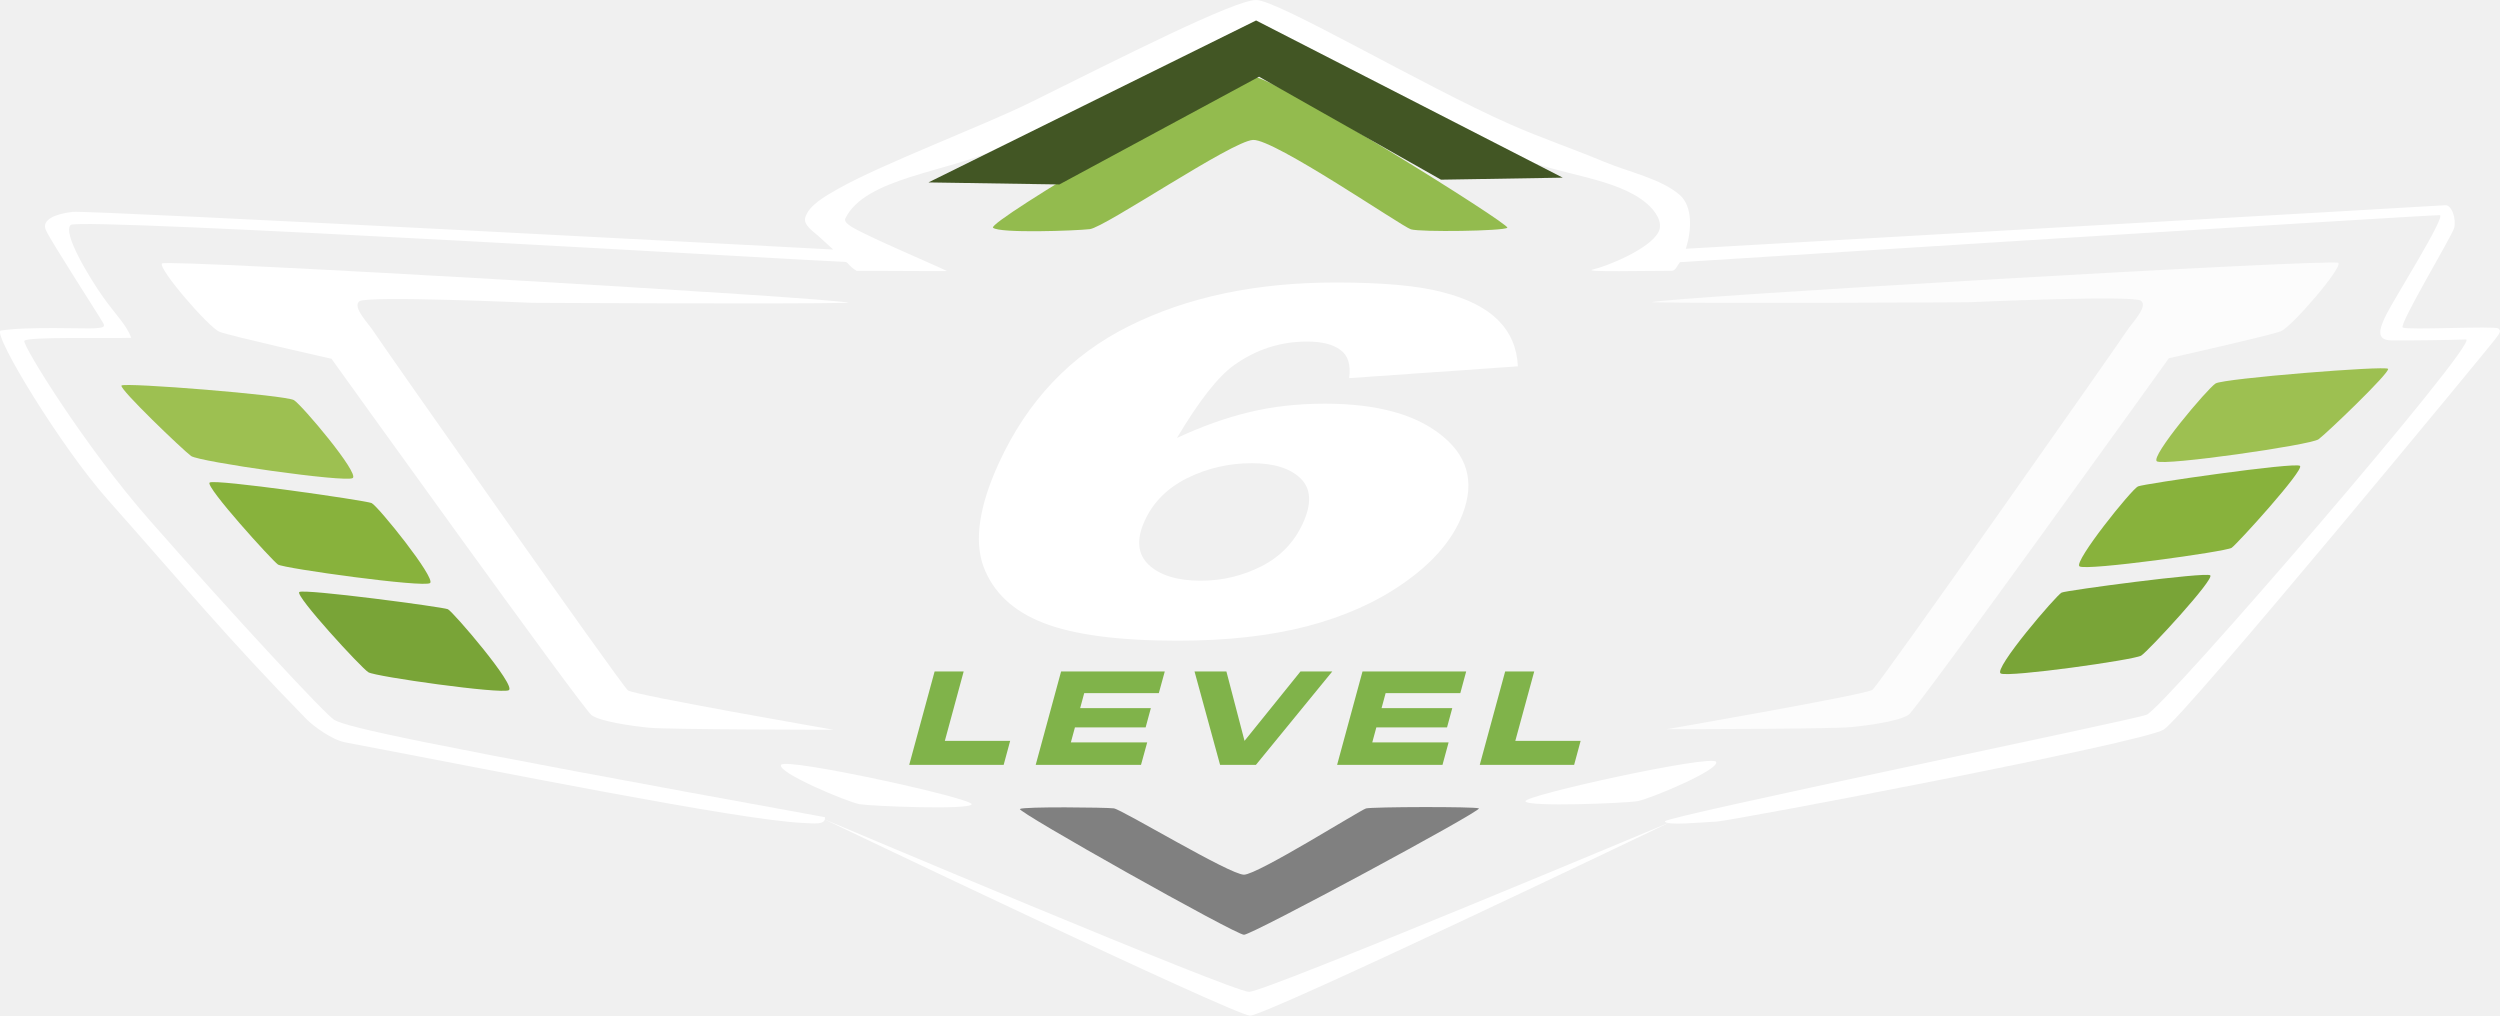
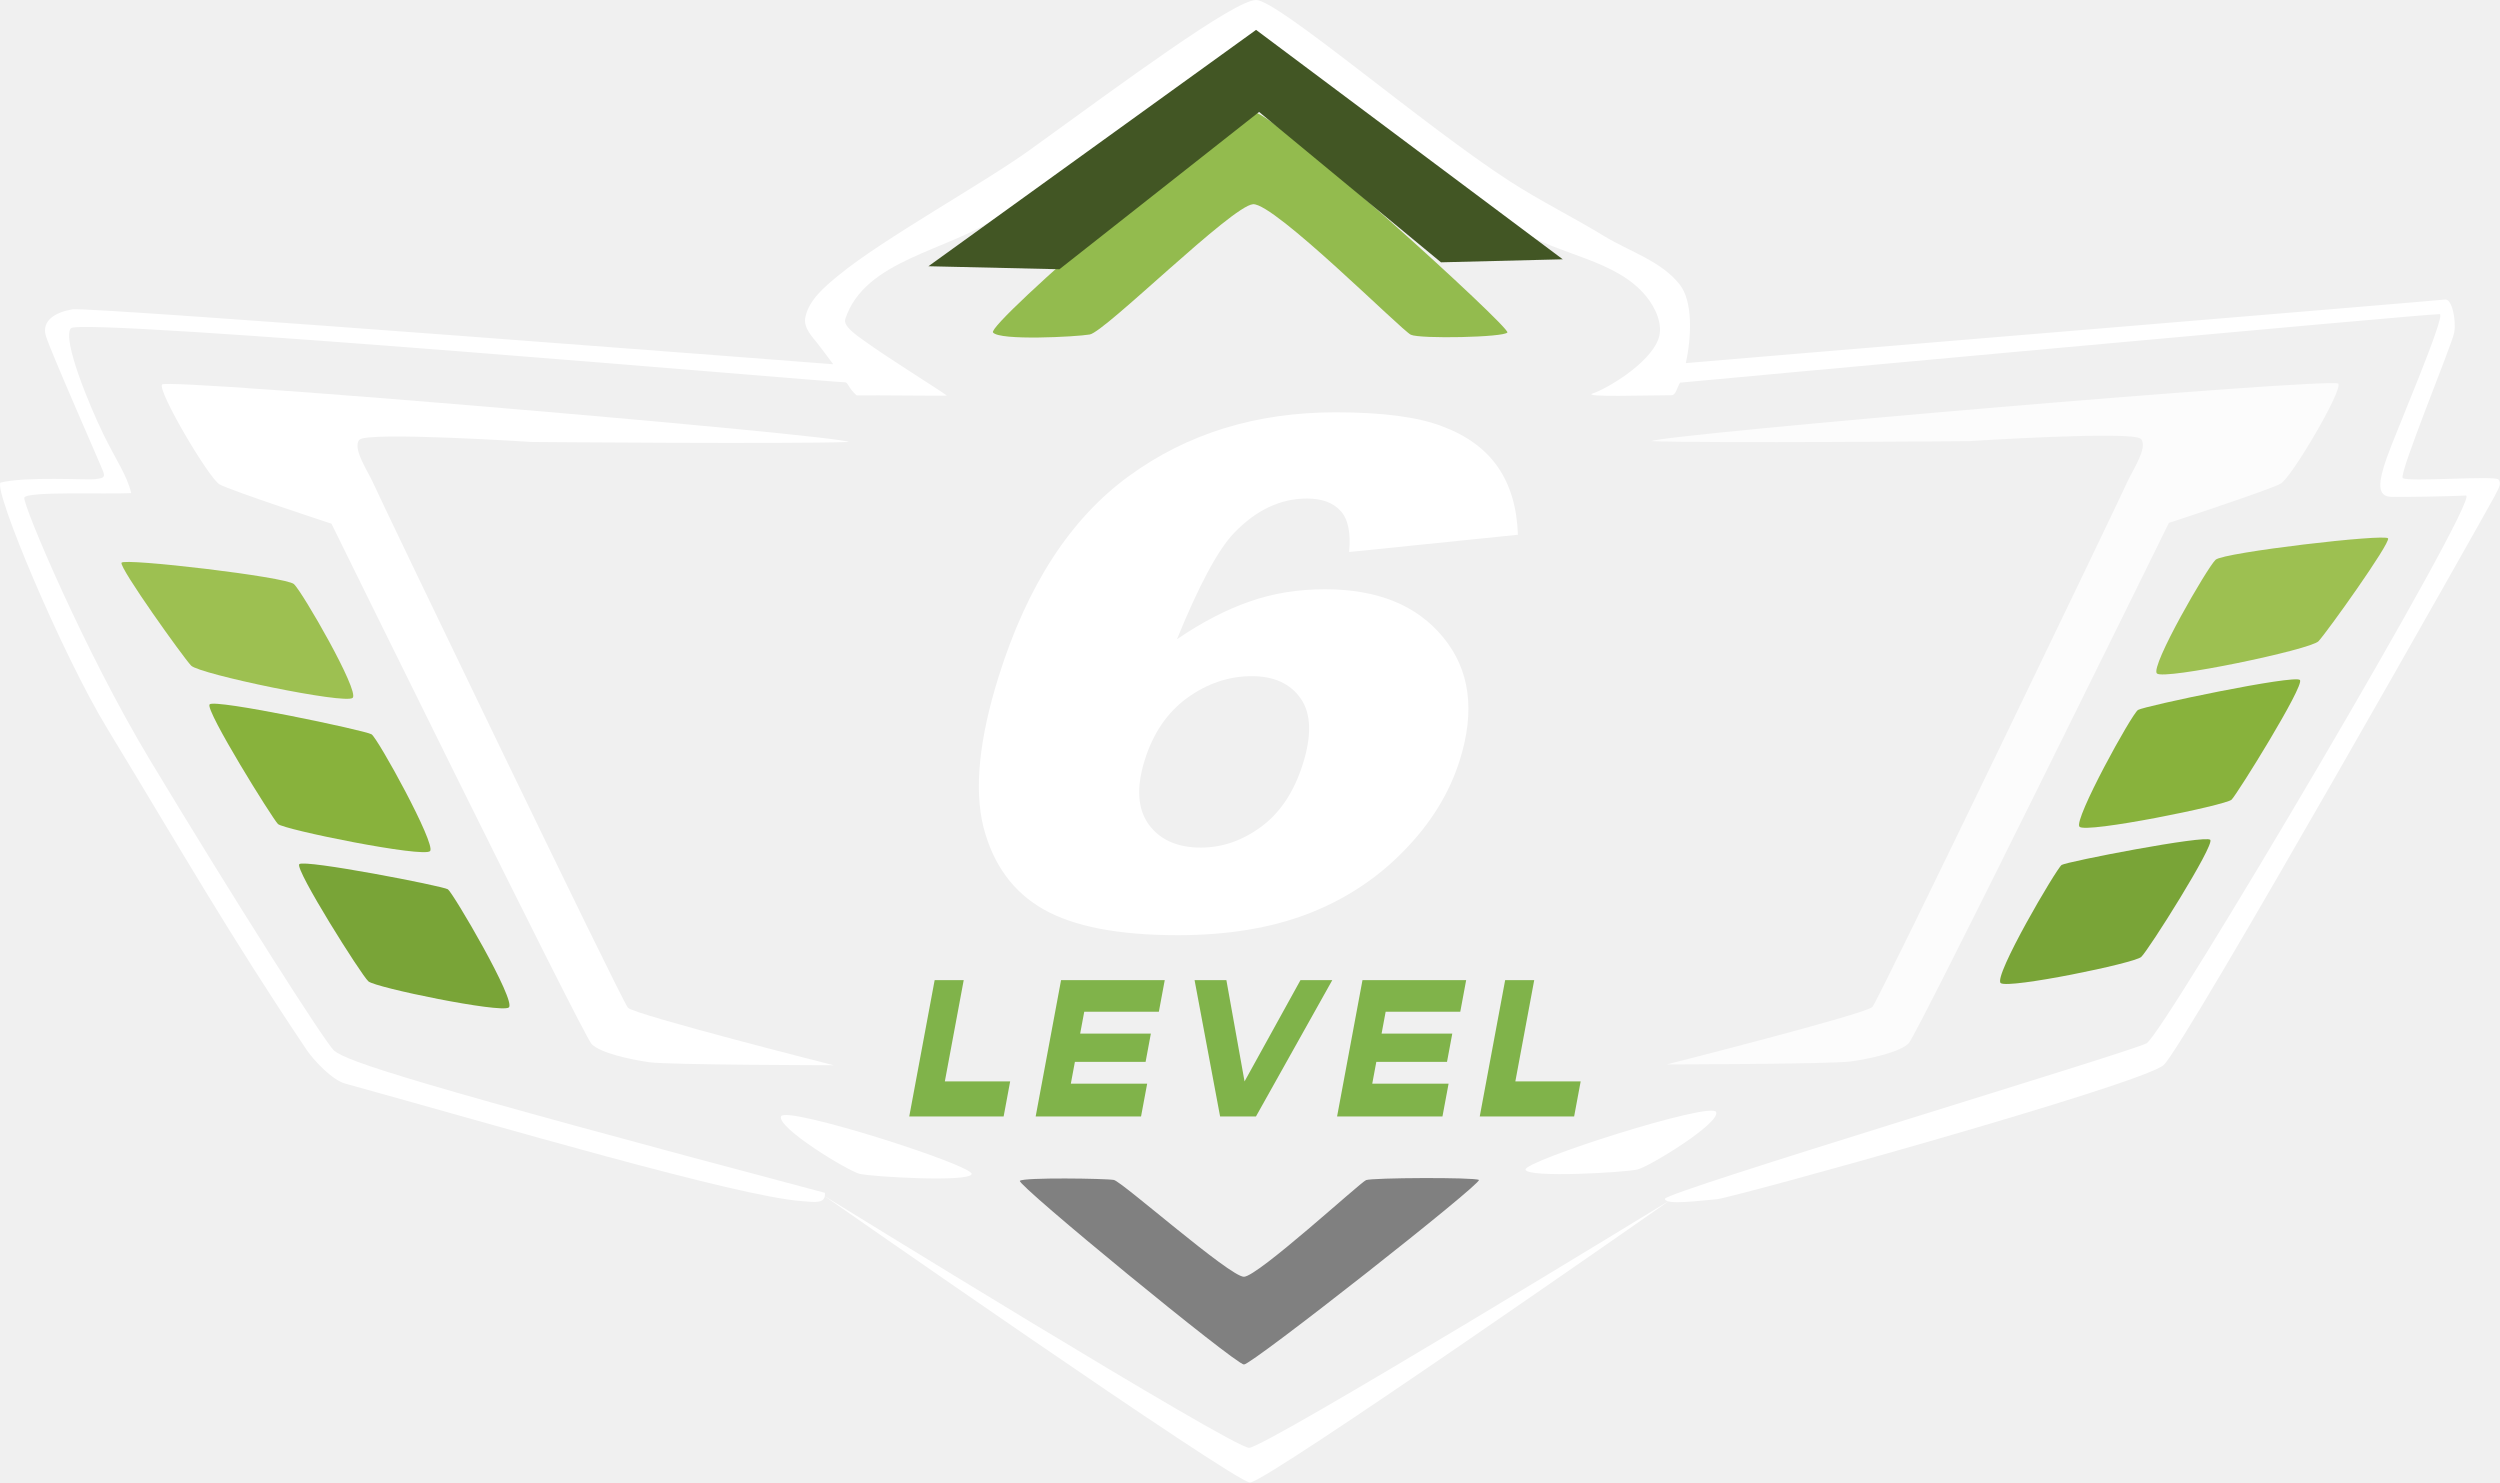
- <svg xmlns="http://www.w3.org/2000/svg" version="1.1" id="Layer_1" x="0px" y="0px" width="32px" height="13px" viewBox="0 0 32 13" enable-background="new 0 0 32 13" xml:space="preserve">
-   <path fill="#808080" d="M13.055,10.355C13.009,10.387 15.818,11.966 15.923,11.965C16.028,11.965 18.985,10.371 18.93,10.347C18.875,10.323 17.561,10.327 17.485,10.348C17.41,10.37 16.101,11.194 15.923,11.196C15.744,11.198 14.359,10.36 14.257,10.347C14.155,10.334 13.101,10.323 13.055,10.355Z" />
-   <path fill="#FFFFFF" d="M21.31,10.513C21.32,10.572 21.785,10.525 21.974,10.516C22.162,10.507 27.424,9.508 27.695,9.339C27.967,9.17 31.869,4.436 31.931,4.351C31.994,4.267 32.02,4.241 31.98,4.205C31.94,4.168 30.807,4.229 30.755,4.192C30.703,4.155 31.384,3.025 31.413,2.918C31.443,2.812 31.386,2.618 31.297,2.627C31.208,2.636 21.73,3.173 21.579,3.184C21.654,2.947 21.669,2.641 21.499,2.494C21.262,2.288 20.858,2.206 20.531,2.07C20.136,1.905 19.72,1.764 19.331,1.592C18.211,1.097 16.356,-0 16.078,0C15.799,0.001 14.364,0.73 13.188,1.312C12.589,1.608 11.304,2.093 10.733,2.414C10.556,2.514 10.35,2.631 10.307,2.786C10.282,2.877 10.403,2.958 10.468,3.015C10.533,3.072 10.665,3.194 10.665,3.194C10.665,3.194 1.146,2.688 0.929,2.712C0.712,2.737 0.528,2.811 0.587,2.945C0.645,3.079 1.297,4.087 1.323,4.139C1.349,4.191 1.312,4.193 1.216,4.202C1.121,4.211 0.338,4.176 0.006,4.232C-0.082,4.303 0.782,5.722 1.374,6.39C2.325,7.461 2.92,8.181 3.924,9.206C4.012,9.295 4.249,9.47 4.418,9.502C6.388,9.875 9.447,10.494 10.269,10.533C10.419,10.54 10.572,10.563 10.559,10.46C5.227,9.491 4.454,9.31 4.279,9.215C4.175,9.158 2.989,7.881 1.918,6.662C1.078,5.707 0.29,4.423 0.311,4.364C0.332,4.306 1.365,4.335 1.679,4.324C1.623,4.163 1.49,4.042 1.318,3.8C1.147,3.558 0.793,2.978 0.906,2.879C1.02,2.779 10.66,3.354 10.813,3.352C10.858,3.352 10.854,3.4 10.965,3.467C11.218,3.465 12.128,3.473 12.12,3.469C11.991,3.404 11.382,3.146 11.082,2.998C10.971,2.943 10.789,2.862 10.82,2.797C11.07,2.276 12.135,2.201 12.747,1.91C13.872,1.376 16.078,0.266 16.078,0.266C16.078,0.266 18.257,1.499 19.447,2.016C19.963,2.241 20.687,2.275 21.073,2.6C21.192,2.7 21.292,2.85 21.228,2.971C21.111,3.193 20.557,3.412 20.391,3.449C20.224,3.486 21.105,3.465 21.398,3.466C21.448,3.466 21.466,3.401 21.504,3.356C21.607,3.348 31.144,2.747 31.229,2.754C31.314,2.761 30.656,3.807 30.549,4.018C30.441,4.229 30.422,4.354 30.609,4.357C30.796,4.36 31.353,4.353 31.564,4.345C31.775,4.338 27.693,9.069 27.476,9.149C27.259,9.228 21.301,10.454 21.311,10.513ZM10.549,10.486C10.549,10.486 15.798,12.996 16,13C16.202,13.004 21.373,10.526 21.373,10.526C21.373,10.526 16.201,12.694 15.989,12.696C15.777,12.698 10.549,10.486 10.549,10.486Z" />
-   <path fill="#FCFCFC" d="M21.334,9.334C21.334,9.334 23.451,9.332 23.696,9.307C23.94,9.283 24.319,9.227 24.431,9.148C24.544,9.07 27.762,4.585 27.762,4.585C27.762,4.585 29.058,4.294 29.195,4.24C29.332,4.186 29.988,3.424 29.931,3.365C29.873,3.306 21.247,3.81 21.14,3.869C21.875,3.887 25.196,3.869 25.196,3.869C25.196,3.869 27.305,3.775 27.404,3.849C27.503,3.922 27.281,4.141 27.22,4.24C27.159,4.34 24.05,8.768 23.967,8.83C23.884,8.892 21.333,9.334 21.333,9.334Z" />
-   <path fill="#79A437" d="M4.715,8.605C4.805,8.661 6.407,8.886 6.512,8.835C6.617,8.783 5.797,7.827 5.733,7.798C5.669,7.769 3.89,7.533 3.831,7.578C3.772,7.623 4.625,8.55 4.715,8.605Z" />
-   <path fill="#88B23C" d="M5.505,7.463C5.582,7.401 4.835,6.473 4.756,6.439C4.677,6.405 2.741,6.126 2.683,6.177C2.624,6.228 3.486,7.177 3.558,7.226C3.629,7.275 5.429,7.525 5.505,7.463Z" />
-   <path fill="#9DC051" d="M1.555,4.935C1.524,4.978 2.343,5.762 2.446,5.837C2.549,5.911 4.426,6.179 4.515,6.119C4.603,6.059 3.866,5.186 3.763,5.122C3.659,5.057 1.586,4.892 1.555,4.935Z" />
-   <path fill="#93BB4E" d="M12.711,2.915C12.791,2.989 13.769,2.954 13.949,2.933C14.145,2.91 15.768,1.804 16.039,1.791C16.31,1.777 17.94,2.897 18.059,2.935C18.178,2.973 19.252,2.958 19.294,2.915C19.337,2.873 16.315,0.989 16.045,0.982C15.776,0.974 12.63,2.842 12.711,2.915Z" />
-   <path fill="#425624" d="M18.445,2.3L20.003,2.274L16.078,0.262L11.884,2.335L13.56,2.361L16.116,0.982Z" />
-   <path fill="#FFFFFF" d="M9.998,9.79C9.94,9.887 10.852,10.268 11.004,10.294C11.157,10.319 12.408,10.37 12.437,10.295C12.466,10.221 10.056,9.692 9.998,9.79Z" />
-   <path fill="#FFFFFF" d="M21.966,9.751C22.024,9.849 21.112,10.23 20.959,10.255C20.807,10.281 19.556,10.332 19.526,10.257C19.497,10.182 21.908,9.654 21.966,9.751Z" />
-   <path fill="#80B34A" d="M11.638,9.79L12.847,9.79L12.93,9.483L12.094,9.483L12.335,8.595L11.963,8.595ZM13.257,9.79L14.605,9.79L14.684,9.503L13.707,9.503L13.759,9.311L14.664,9.311L14.731,9.064L13.826,9.064L13.878,8.872L14.833,8.872L14.909,8.595L13.582,8.595ZM15.617,9.79L16.076,9.79L17.053,8.595L16.646,8.595L15.93,9.483L15.698,8.595L15.29,8.595ZM17.115,9.79L18.464,9.79L18.542,9.503L17.565,9.503L17.617,9.311L18.522,9.311L18.589,9.064L17.684,9.064L17.736,8.872L18.692,8.872L18.767,8.595L17.44,8.595ZM18.941,9.79L20.149,9.79L20.232,9.483L19.396,9.483L19.638,8.595L19.266,8.595Z" />
-   <path fill="#FFFFFF" d="M19.429,4.689L17.269,4.84C17.292,4.669 17.255,4.548 17.156,4.478C17.061,4.407 16.919,4.372 16.729,4.372C16.389,4.372 16.077,4.473 15.796,4.674C15.592,4.819 15.348,5.13 15.065,5.606C15.384,5.457 15.693,5.347 15.99,5.276C16.289,5.203 16.612,5.167 16.959,5.167C17.634,5.167 18.139,5.308 18.475,5.591C18.814,5.873 18.884,6.231 18.686,6.664C18.552,6.957 18.311,7.224 17.963,7.466C17.618,7.708 17.207,7.891 16.73,8.016C16.257,8.139 15.706,8.201 15.076,8.201C14.318,8.201 13.745,8.125 13.357,7.974C12.968,7.823 12.712,7.582 12.588,7.251C12.468,6.918 12.533,6.479 12.783,5.932C13.149,5.132 13.704,4.546 14.449,4.175C15.195,3.802 16.077,3.616 17.096,3.616C17.698,3.616 18.154,3.657 18.464,3.74C18.779,3.82 19.015,3.939 19.174,4.096C19.332,4.254 19.418,4.451 19.429,4.689ZM14.653,6.664C14.543,6.904 14.56,7.093 14.704,7.23C14.849,7.365 15.071,7.433 15.37,7.433C15.646,7.433 15.905,7.371 16.147,7.248C16.389,7.125 16.566,6.941 16.677,6.698C16.792,6.447 16.782,6.257 16.65,6.126C16.517,5.995 16.308,5.929 16.022,5.929C15.729,5.929 15.454,5.993 15.196,6.12C14.942,6.247 14.761,6.428 14.653,6.664Z" />
-   <path fill="#FFFFFF" d="M10.671,9.341C10.671,9.341 8.553,9.339 8.309,9.315C8.064,9.29 7.686,9.234 7.573,9.155C7.461,9.077 4.243,4.592 4.243,4.592C4.243,4.592 2.947,4.301 2.81,4.247C2.672,4.193 2.016,3.431 2.074,3.372C2.132,3.313 10.758,3.817 10.865,3.876C10.13,3.894 6.808,3.876 6.808,3.876C6.808,3.876 4.7,3.782 4.601,3.856C4.502,3.929 4.724,4.148 4.785,4.247C4.846,4.347 7.955,8.775 8.038,8.837C8.121,8.899 10.671,9.341 10.671,9.341Z" />
-   <path fill="#79A437" d="M27.407,8.392C27.317,8.447 25.715,8.672 25.61,8.621C25.505,8.57 26.325,7.614 26.389,7.585C26.453,7.556 28.232,7.319 28.291,7.364C28.351,7.41 27.497,8.336 27.407,8.392Z" />
-   <path fill="#88B23C" d="M26.617,7.249C26.541,7.187 27.287,6.26 27.366,6.226C27.446,6.191 29.381,5.912 29.44,5.963C29.498,6.014 28.636,6.963 28.565,7.012C28.493,7.061 26.693,7.311 26.617,7.249Z" />
-   <path fill="#9DC051" d="M30.567,4.721C30.598,4.764 29.779,5.549 29.677,5.623C29.574,5.697 27.696,5.966 27.608,5.905C27.52,5.845 28.256,4.973 28.36,4.908C28.464,4.844 30.536,4.678 30.567,4.721Z" />
+ <svg xmlns="http://www.w3.org/2000/svg" version="1.1" width="166.38px" height="98.663px" viewBox="0 0 166.38 98.663" xml:space="preserve">
+   <path fill="#808080" d="M67.876,78.587C67.637,78.828 82.241,90.814 82.788,90.811C83.335,90.807 98.708,78.712 98.422,78.527C98.136,78.343 91.305,78.377 90.913,78.539C90.521,78.702 83.715,84.954 82.788,84.971C81.861,84.988 74.659,78.626 74.129,78.528C73.6,78.43 68.115,78.346 67.875,78.587Z" />
+   <path fill="#FFFFFF" d="M110.801,79.787C110.85,80.233 113.271,79.883 114.249,79.812C115.227,79.742 142.587,72.162 143.999,70.877C145.411,69.592 165.697,33.665 166.022,33.023C166.347,32.381 166.486,32.186 166.276,31.911C166.066,31.637 160.177,32.094 159.906,31.815C159.635,31.536 163.176,22.956 163.329,22.15C163.482,21.344 163.19,19.867 162.725,19.935C162.261,20.004 112.981,24.079 112.196,24.166C112.585,22.366 112.665,20.044 111.783,18.928C110.547,17.366 108.45,16.744 106.749,15.707C104.695,14.454 102.529,13.387 100.507,12.082C94.686,8.325 85.041,-0.003 83.594,0.002C82.146,0.005 74.685,5.537 68.567,9.957C65.453,12.207 58.775,15.884 55.806,18.325C54.883,19.084 53.814,19.969 53.592,21.143C53.461,21.832 54.092,22.45 54.427,22.881C54.762,23.312 55.452,24.242 55.452,24.242C55.452,24.242 5.959,20.401 4.83,20.586C3.701,20.771 2.748,21.332 3.052,22.352C3.356,23.371 6.741,31.019 6.878,31.413C7.014,31.806 6.82,31.823 6.324,31.891C5.828,31.959 1.756,31.694 0.032,32.117C-0.427,32.654 4.065,43.429 7.142,48.493C12.086,56.628 15.182,62.085 20.404,69.866C20.861,70.547 22.091,71.871 22.971,72.114C33.216,74.947 49.116,79.646 53.39,79.939C54.171,79.992 54.966,80.165 54.9,79.385C27.179,72.028 23.159,70.656 22.247,69.934C21.708,69.506 15.538,59.811 9.97,50.563C5.606,43.314 1.508,33.568 1.617,33.124C1.727,32.68 7.1,32.904 8.731,32.818C8.441,31.593 7.745,30.677 6.853,28.841C5.962,27.006 4.125,22.602 4.713,21.848C5.302,21.094 55.425,25.455 56.22,25.441C56.457,25.437 56.433,25.805 57.012,26.315C58.328,26.294 63.06,26.358 63.017,26.326C62.346,25.836 59.178,23.878 57.619,22.754C57.041,22.337 56.093,21.721 56.256,21.227C57.559,17.272 63.095,16.705 66.277,14.499C72.124,10.444 83.593,2.015 83.593,2.015C83.593,2.015 94.923,11.375 101.111,15.304C103.797,17.01 107.559,17.266 109.568,19.733C110.185,20.491 110.706,21.634 110.373,22.552C109.766,24.233 106.883,25.894 106.019,26.177C105.155,26.459 109.735,26.3 111.254,26.303C111.517,26.303 111.61,25.809 111.808,25.467C112.343,25.41 161.929,20.85 162.37,20.904C162.811,20.958 159.391,28.892 158.834,30.495C158.276,32.099 158.176,33.045 159.148,33.066C160.119,33.087 163.014,33.035 164.111,32.979C165.208,32.922 143.988,68.83 142.859,69.434C141.73,70.039 110.753,79.34 110.802,79.786ZM54.85,79.586C54.85,79.586 82.141,98.634 83.19,98.664C84.239,98.694 111.128,79.888 111.128,79.888C111.128,79.888 84.234,96.339 83.131,96.356C82.029,96.372 54.85,79.586 54.85,79.586Z" />
+   <path fill="#FCFCFC" d="M110.921,70.84C110.921,70.84 121.932,70.823 123.203,70.639C124.474,70.455 126.444,70.027 127.029,69.43C127.614,68.834 144.345,34.797 144.345,34.797C144.345,34.797 151.081,32.592 151.795,32.18C152.509,31.768 155.92,25.983 155.62,25.535C155.321,25.087 110.469,28.917 109.913,29.361C113.737,29.503 131.005,29.361 131.005,29.361C131.005,29.361 141.966,28.652 142.482,29.21C142.999,29.768 141.842,31.424 141.526,32.18C141.21,32.936 125.043,66.544 124.612,67.014C124.181,67.484 110.92,70.84 110.92,70.84Z" />
+   <path fill="#79A437" d="M24.514,65.309C24.983,65.731 33.315,67.44 33.86,67.05C34.404,66.66 30.141,59.405 29.808,59.185C29.475,58.965 20.225,57.171 19.917,57.513C19.61,57.855 24.045,64.887 24.514,65.309Z" />
+   <path fill="#88B23C" d="M28.625,56.639C29.021,56.168 25.14,49.129 24.728,48.87C24.316,48.611 14.253,46.491 13.948,46.879C13.643,47.266 18.125,54.467 18.498,54.839C18.87,55.212 28.228,57.11 28.625,56.639Z" />
+   <path fill="#9DC051" d="M8.087,37.451C7.926,37.776 12.184,43.733 12.718,44.297C13.252,44.861 23.015,46.899 23.473,46.441C23.931,45.982 20.103,39.363 19.564,38.873C19.025,38.383 8.248,37.126 8.087,37.451Z" />
+   <path fill="#93BB4E" d="M66.088,22.126C66.507,22.683 71.591,22.42 72.525,22.261C73.546,22.088 81.984,13.692 83.392,13.591C84.801,13.489 93.278,21.989 93.896,22.278C94.515,22.566 100.098,22.453 100.319,22.127C100.541,21.801 84.829,7.509 83.426,7.45C82.024,7.391 65.668,21.569 66.087,22.126Z" />
+   <path fill="#425624" d="M95.901,17.458L104.004,17.257L83.594,1.989L61.789,17.719L70.506,17.92L83.795,7.45Z" />
+   <path fill="#FFFFFF" d="M51.981,74.297C51.68,75.036 56.422,77.93 57.216,78.123C58.01,78.315 64.514,78.7 64.666,78.135C64.818,77.57 52.282,73.558 51.981,74.297Z" />
+   <path fill="#FFFFFF" d="M114.211,74.007C114.512,74.746 109.77,77.64 108.976,77.833C108.182,78.025 101.678,78.41 101.526,77.845C101.374,77.279 113.91,73.268 114.211,74.007Z" />
+   <path fill="#80B34A" d="M60.513,74.302L66.794,74.302L67.228,71.971L62.881,71.971L64.137,65.23L62.203,65.23ZM68.926,74.302L75.939,74.302L76.346,72.121L71.266,72.121L71.537,70.668L76.242,70.668L76.592,68.788L71.887,68.788L72.158,67.335L77.124,67.335L77.516,65.23L70.616,65.23ZM81.2,74.302L83.587,74.302L88.666,65.23L86.549,65.23L82.827,71.971L81.618,65.23L79.501,65.23ZM88.986,74.302L95.999,74.302L96.406,72.121L91.326,72.121L91.597,70.668L96.302,70.668L96.652,68.788L91.947,68.788L92.218,67.335L97.184,67.335L97.576,65.23L90.676,65.23ZM98.48,74.302L104.762,74.302L105.196,71.971L100.849,71.971L102.105,65.23L100.171,65.23Z" />
+   <path fill="#FFFFFF" d="M101.02,35.589L89.787,36.737C89.908,35.436 89.713,34.518 89.2,33.982C88.706,33.447 87.966,33.179 86.982,33.179C85.21,33.179 83.592,33.944 82.128,35.474C81.067,36.576 79.8,38.933 78.328,42.544C79.99,41.412 81.593,40.578 83.139,40.042C84.69,39.491 86.37,39.216 88.178,39.216C91.686,39.216 94.312,40.287 96.057,42.429C97.82,44.572 98.186,47.288 97.155,50.578C96.459,52.797 95.206,54.825 93.396,56.661C91.603,58.497 89.466,59.89 86.985,60.839C84.527,61.772 81.66,62.239 78.385,62.239C74.447,62.239 71.467,61.665 69.447,60.517C67.426,59.37 66.093,57.541 65.447,55.031C64.825,52.506 65.163,49.17 66.463,45.023C68.367,38.948 71.255,34.502 75.126,31.687C79.002,28.856 83.59,27.44 88.888,27.44C92.02,27.44 94.392,27.754 96.003,28.381C97.637,28.994 98.866,29.896 99.691,31.09C100.516,32.284 100.959,33.783 101.02,35.589ZM76.186,50.578C75.615,52.399 75.704,53.83 76.451,54.871C77.204,55.896 78.359,56.409 79.916,56.409C81.348,56.409 82.694,55.942 83.953,55.008C85.212,54.075 86.131,52.682 86.712,50.831C87.306,48.933 87.259,47.487 86.568,46.492C85.877,45.498 84.789,45 83.304,45C81.782,45 80.351,45.483 79.011,46.447C77.689,47.411 76.747,48.788 76.186,50.578Z" />
+   <path fill="#FFFFFF" d="M55.483,70.894C55.483,70.894 44.472,70.877 43.201,70.693C41.93,70.509 39.96,70.081 39.375,69.484C38.791,68.888 22.059,34.852 22.059,34.852C22.059,34.852 15.323,32.645 14.609,32.234C13.895,31.822 10.484,26.037 10.784,25.589C11.083,25.142 55.935,28.971 56.491,29.415C52.667,29.557 35.399,29.415 35.399,29.415C35.399,29.415 24.438,28.706 23.922,29.264C23.405,29.822 24.562,31.478 24.878,32.234C25.194,32.99 41.361,66.598 41.792,67.068C42.223,67.538 55.484,70.894 55.484,70.894Z" />
+   <path fill="#79A437" d="M142.501,63.688C142.032,64.11 133.7,65.819 133.155,65.429C132.611,65.039 136.874,57.784 137.207,57.564C137.54,57.344 146.79,55.55 147.098,55.892C147.405,56.234 142.97,63.266 142.501,63.688Z" />
+   <path fill="#88B23C" d="M138.391,55.018C137.995,54.547 141.876,47.508 142.288,47.249C142.7,46.99 152.763,44.87 153.068,45.258C153.373,45.645 148.891,52.846 148.518,53.218C148.145,53.59 138.788,55.489 138.391,55.018Z" />
+   <path fill="#9DC051" d="M158.931,35.83C159.092,36.155 154.834,42.112 154.3,42.676C153.766,43.239 144.003,45.278 143.545,44.82C143.087,44.361 146.915,37.742 147.454,37.252C147.993,36.762 158.77,35.505 158.931,35.83Z" />
</svg>
